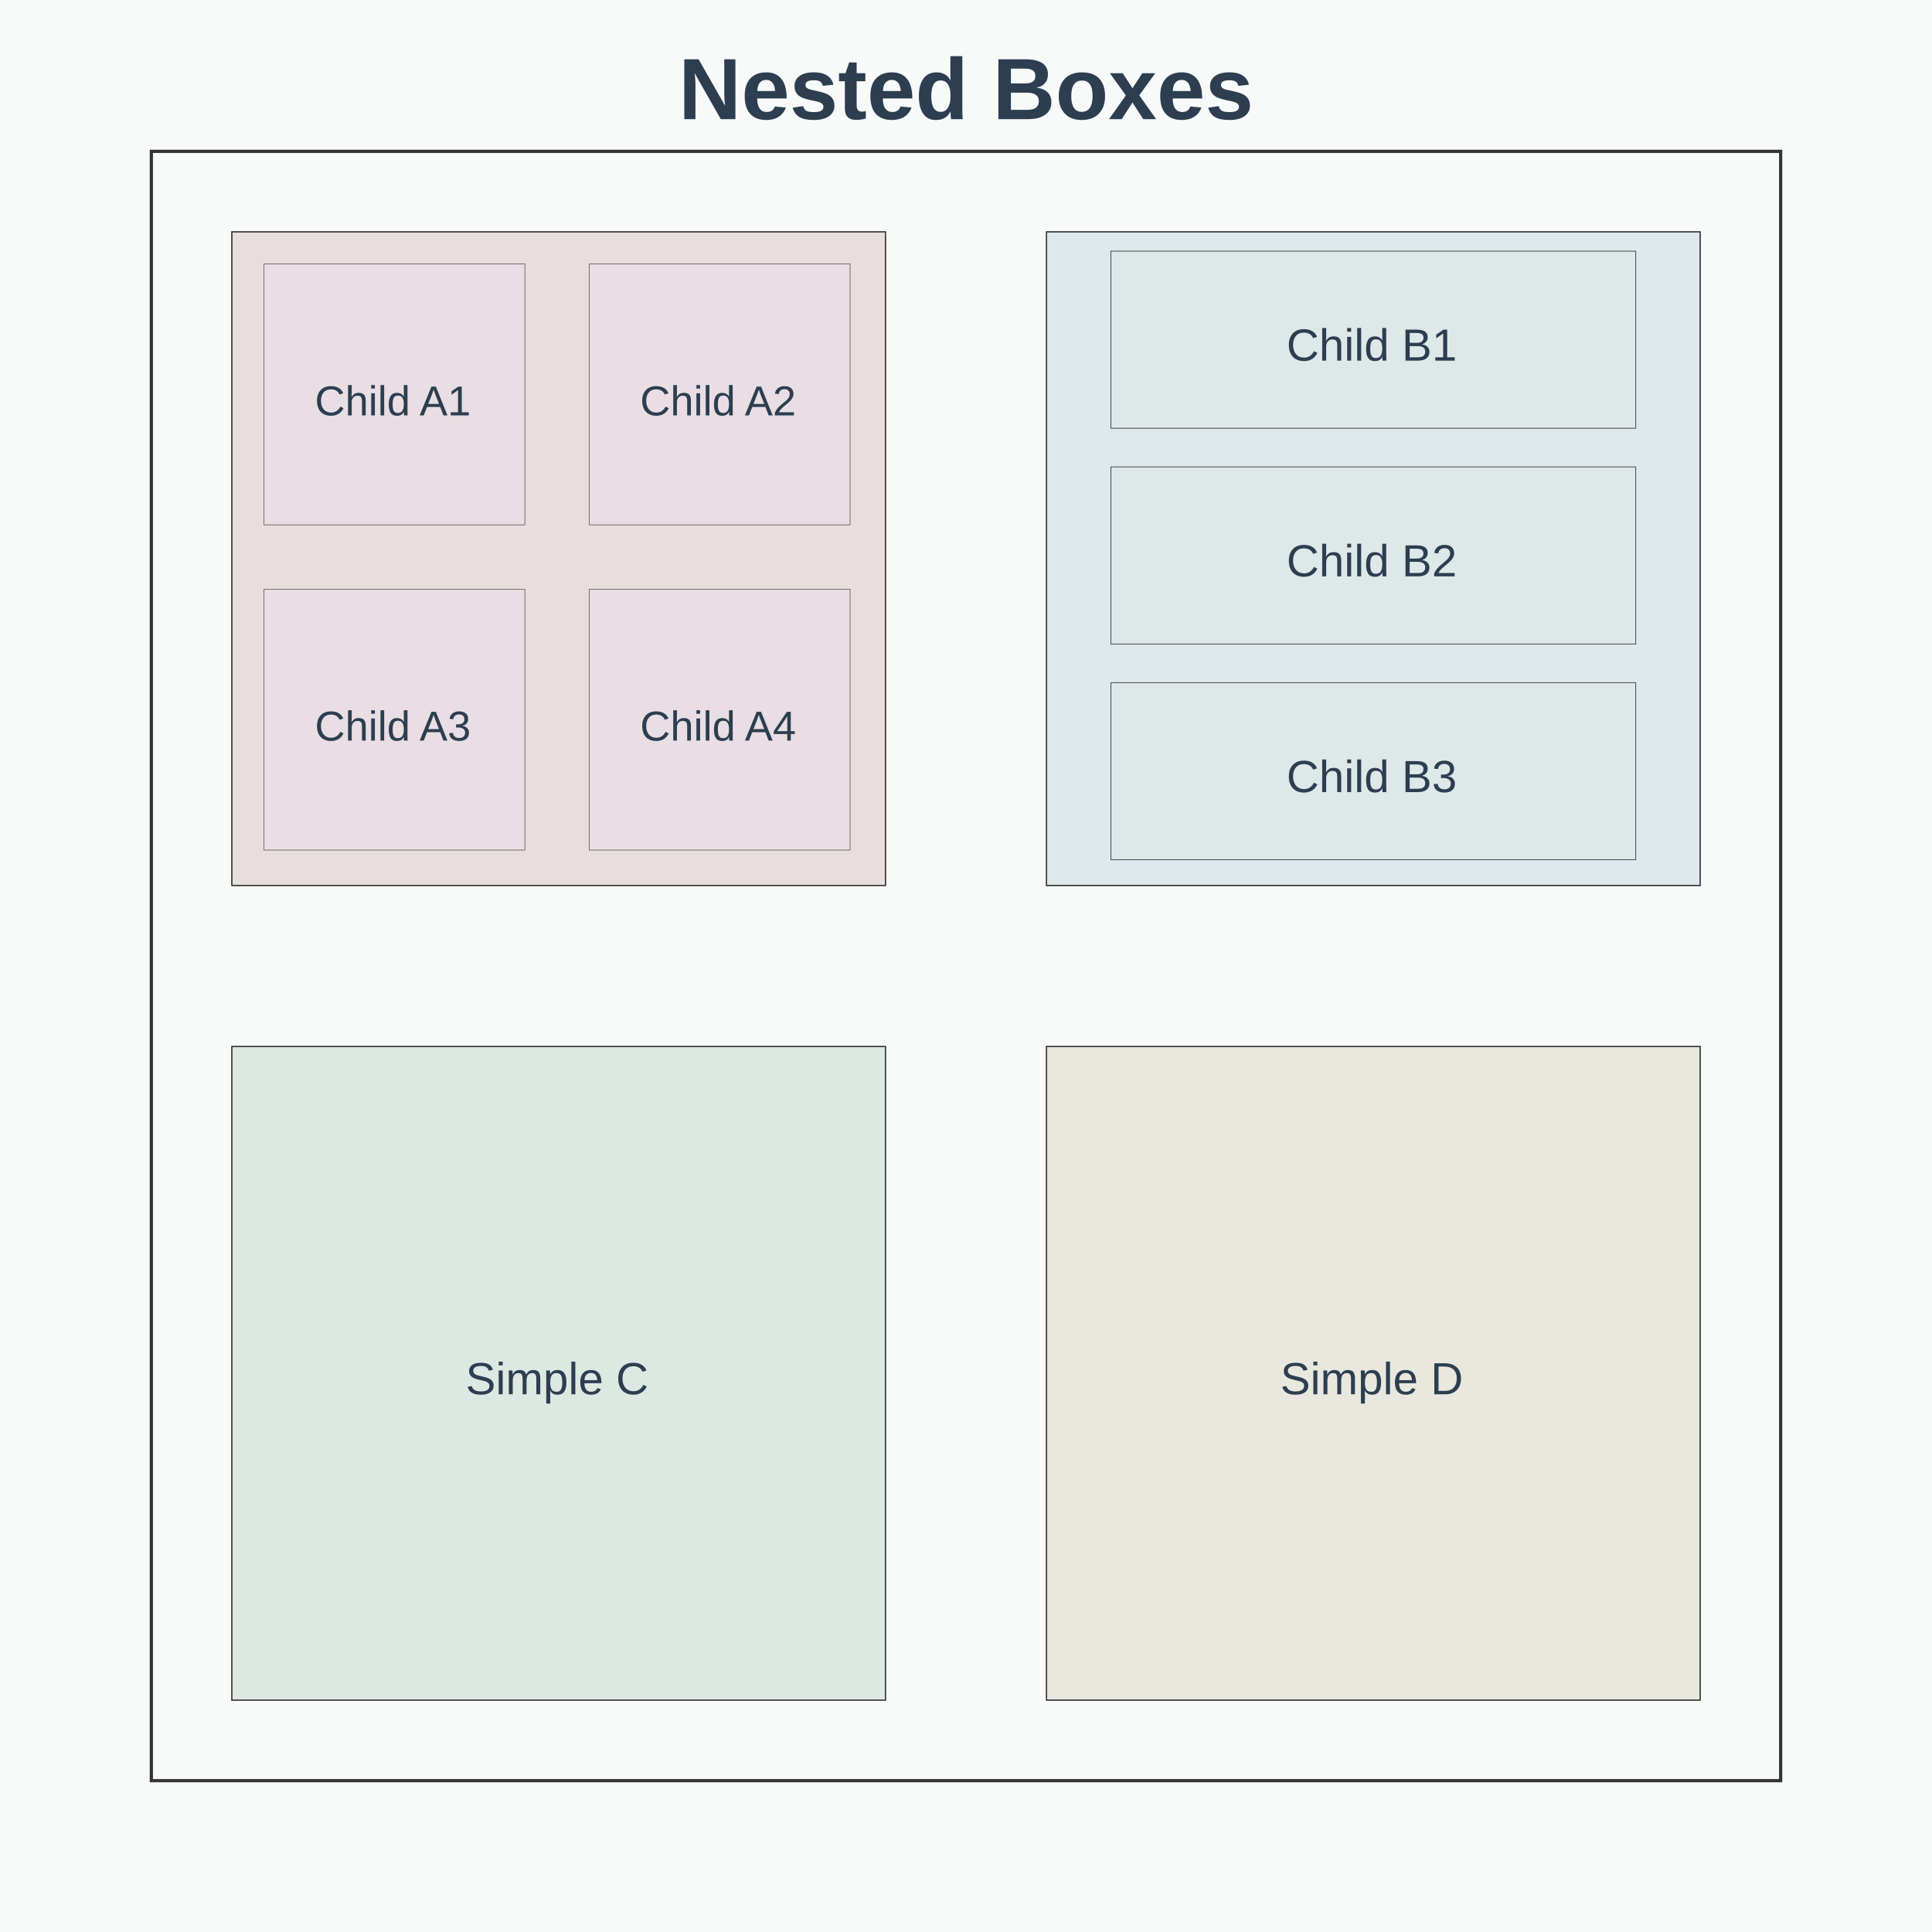
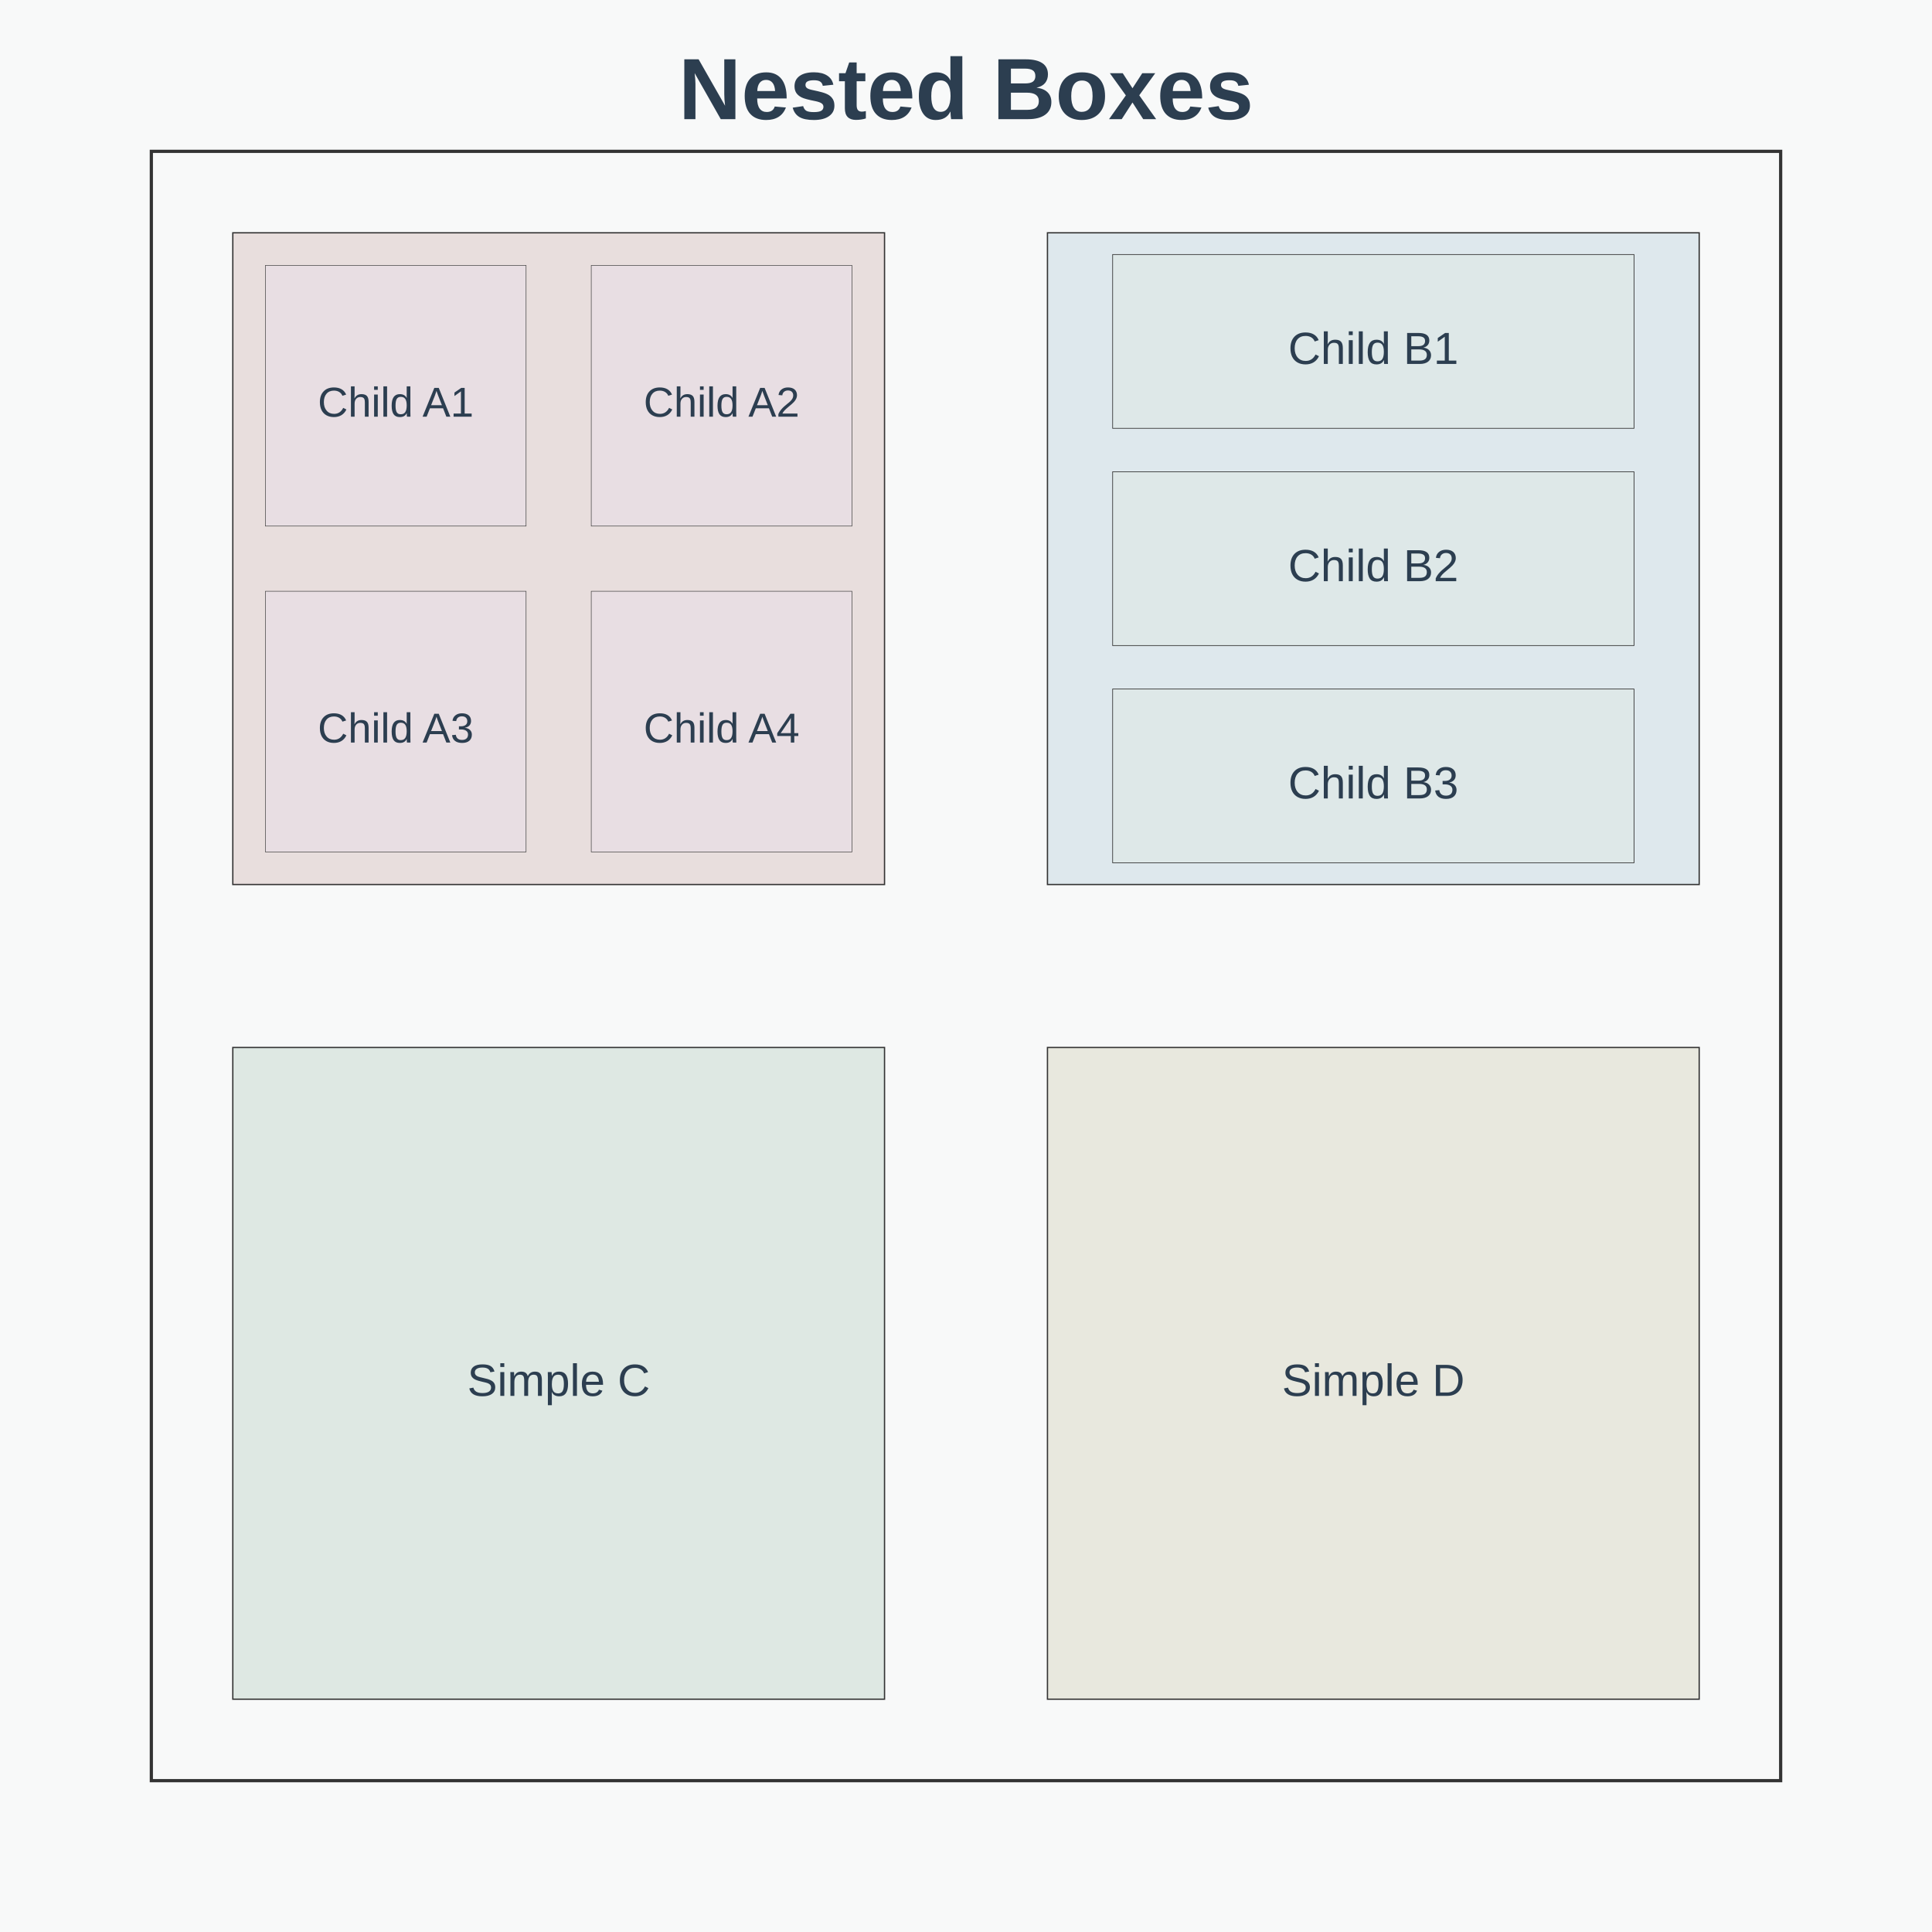
<svg xmlns="http://www.w3.org/2000/svg" height="600" viewBox="0 0 600 600" width="600">
  <rect fill="#F8F9F9" height="100%" width="100%" />
  <rect fill="transparent" height="506" stroke="#333" stroke-width="1" width="506" x="47" y="47" />
-   <rect fill="#E8DEDD" height="203" stroke="#333" stroke-width="0.401" width="203" x="72" y="72" />
-   <rect fill="#E8DEE3" height="81" stroke="#333" stroke-width="0.16" width="81" x="82" y="82" />
-   <rect fill="#E8DEE3" height="81" stroke="#333" stroke-width="0.16" width="81" x="183" y="82" />
-   <rect fill="#E8DEE3" height="81" stroke="#333" stroke-width="0.16" width="81" x="82" y="183" />
-   <rect fill="#E8DEE3" height="81" stroke="#333" stroke-width="0.16" width="81" x="183" y="183" />
-   <rect fill="#DEE8ED" height="203" stroke="#333" stroke-width="0.401" width="203" x="325" y="72" />
-   <rect fill="#DEE8E8" height="55" stroke="#333" stroke-width="0.215" width="163" x="345" y="78" />
-   <rect fill="#DEE8E8" height="55" stroke="#333" stroke-width="0.215" width="163" x="345" y="145" />
-   <rect fill="#DEE8E8" height="55" stroke="#333" stroke-width="0.215" width="163" x="345" y="212" />
-   <rect fill="#DEE8E3" height="203" stroke="#333" stroke-width="0.401" width="203" x="72" y="325" />
-   <rect fill="#E8E8DE" height="203" stroke="#333" stroke-width="0.401" width="203" x="325" y="325" />
-   <text dominant-baseline="auto" fill="#2C3E50" font-family="Arial, sans-serif" font-size="13" text-anchor="middle" x="122" y="129">
+   <rect fill="#E8DEDD" height="202.4" stroke="#333" stroke-width="0.4" width="202.4" x="72.3" y="72.3" />
+   <rect fill="#E8DEE3" height="80.96" stroke="#333" stroke-width="0.16" width="80.96" x="82.42" y="82.42" />
+   <rect fill="#E8DEE3" height="80.96" stroke="#333" stroke-width="0.16" width="80.96" x="183.62" y="82.42" />
+   <rect fill="#E8DEE3" height="80.96" stroke="#333" stroke-width="0.16" width="80.96" x="82.42" y="183.62" />
+   <rect fill="#E8DEE3" height="80.96" stroke="#333" stroke-width="0.16" width="80.96" x="183.62" y="183.62" />
+   <rect fill="#DEE8ED" height="202.4" stroke="#333" stroke-width="0.4" width="202.4" x="325.3" y="72.3" />
+   <rect fill="#DEE8E8" height="53.973" stroke="#333" stroke-width="0.213" width="161.92" x="345.54" y="79.047" />
+   <rect fill="#DEE8E8" height="53.973" stroke="#333" stroke-width="0.213" width="161.92" x="345.54" y="146.513" />
+   <rect fill="#DEE8E8" height="53.973" stroke="#333" stroke-width="0.213" width="161.92" x="345.54" y="213.98" />
+   <rect fill="#DEE8E3" height="202.4" stroke="#333" stroke-width="0.4" width="202.4" x="72.3" y="325.3" />
+   <rect fill="#E8E8DE" height="202.4" stroke="#333" stroke-width="0.4" width="202.4" x="325.3" y="325.3" />
+   <text dominant-baseline="auto" fill="#2C3E50" font-family="Arial, sans-serif" font-size="13" text-anchor="middle" x="122.9" y="129.4">
Child A1
</text>
-   <text dominant-baseline="auto" fill="#2C3E50" font-family="Arial, sans-serif" font-size="13" text-anchor="middle" x="223" y="129">
+   <text dominant-baseline="auto" fill="#2C3E50" font-family="Arial, sans-serif" font-size="13" text-anchor="middle" x="224.1" y="129.4">
Child A2
</text>
-   <text dominant-baseline="auto" fill="#2C3E50" font-family="Arial, sans-serif" font-size="13" text-anchor="middle" x="122" y="230">
+   <text dominant-baseline="auto" fill="#2C3E50" font-family="Arial, sans-serif" font-size="13" text-anchor="middle" x="122.9" y="230.6">
Child A3
</text>
-   <text dominant-baseline="auto" fill="#2C3E50" font-family="Arial, sans-serif" font-size="13" text-anchor="middle" x="223" y="230">
+   <text dominant-baseline="auto" fill="#2C3E50" font-family="Arial, sans-serif" font-size="13" text-anchor="middle" x="224.1" y="230.6">
Child A4
</text>
-   <text dominant-baseline="auto" fill="#2C3E50" font-family="Arial, sans-serif" font-size="14" text-anchor="middle" x="426" y="112">
+   <text dominant-baseline="auto" fill="#2C3E50" font-family="Arial, sans-serif" font-size="14" text-anchor="middle" x="426.5" y="113.033">
Child B1
</text>
-   <text dominant-baseline="auto" fill="#2C3E50" font-family="Arial, sans-serif" font-size="14" text-anchor="middle" x="426" y="179">
+   <text dominant-baseline="auto" fill="#2C3E50" font-family="Arial, sans-serif" font-size="14" text-anchor="middle" x="426.5" y="180.5">
Child B2
</text>
-   <text dominant-baseline="auto" fill="#2C3E50" font-family="Arial, sans-serif" font-size="14" text-anchor="middle" x="426" y="246">
+   <text dominant-baseline="auto" fill="#2C3E50" font-family="Arial, sans-serif" font-size="14" text-anchor="middle" x="426.5" y="247.967">
Child B3
</text>
-   <text dominant-baseline="auto" fill="#2C3E50" font-family="Arial, sans-serif" font-size="14" text-anchor="middle" x="173" y="433">
+   <text dominant-baseline="auto" fill="#2C3E50" font-family="Arial, sans-serif" font-size="14" text-anchor="middle" x="173.5" y="433.5">
Simple C
</text>
-   <text dominant-baseline="auto" fill="#2C3E50" font-family="Arial, sans-serif" font-size="14" text-anchor="middle" x="426" y="433">
+   <text dominant-baseline="auto" fill="#2C3E50" font-family="Arial, sans-serif" font-size="14" text-anchor="middle" x="426.5" y="433.5">
Simple D
</text>
  <defs>
    <marker id="arrowhead" markerHeight="10" markerUnits="strokeWidth" markerWidth="10" orient="auto" refX="9" refY="3">
      <polygon fill="#333" points="0,0 0,6 9,3" />
    </marker>
  </defs>
  <text fill="#2C3E50" font-family="Arial, sans-serif" font-size="27" font-weight="bold" text-anchor="middle" x="300" y="37">
Nested Boxes
</text>
</svg>
